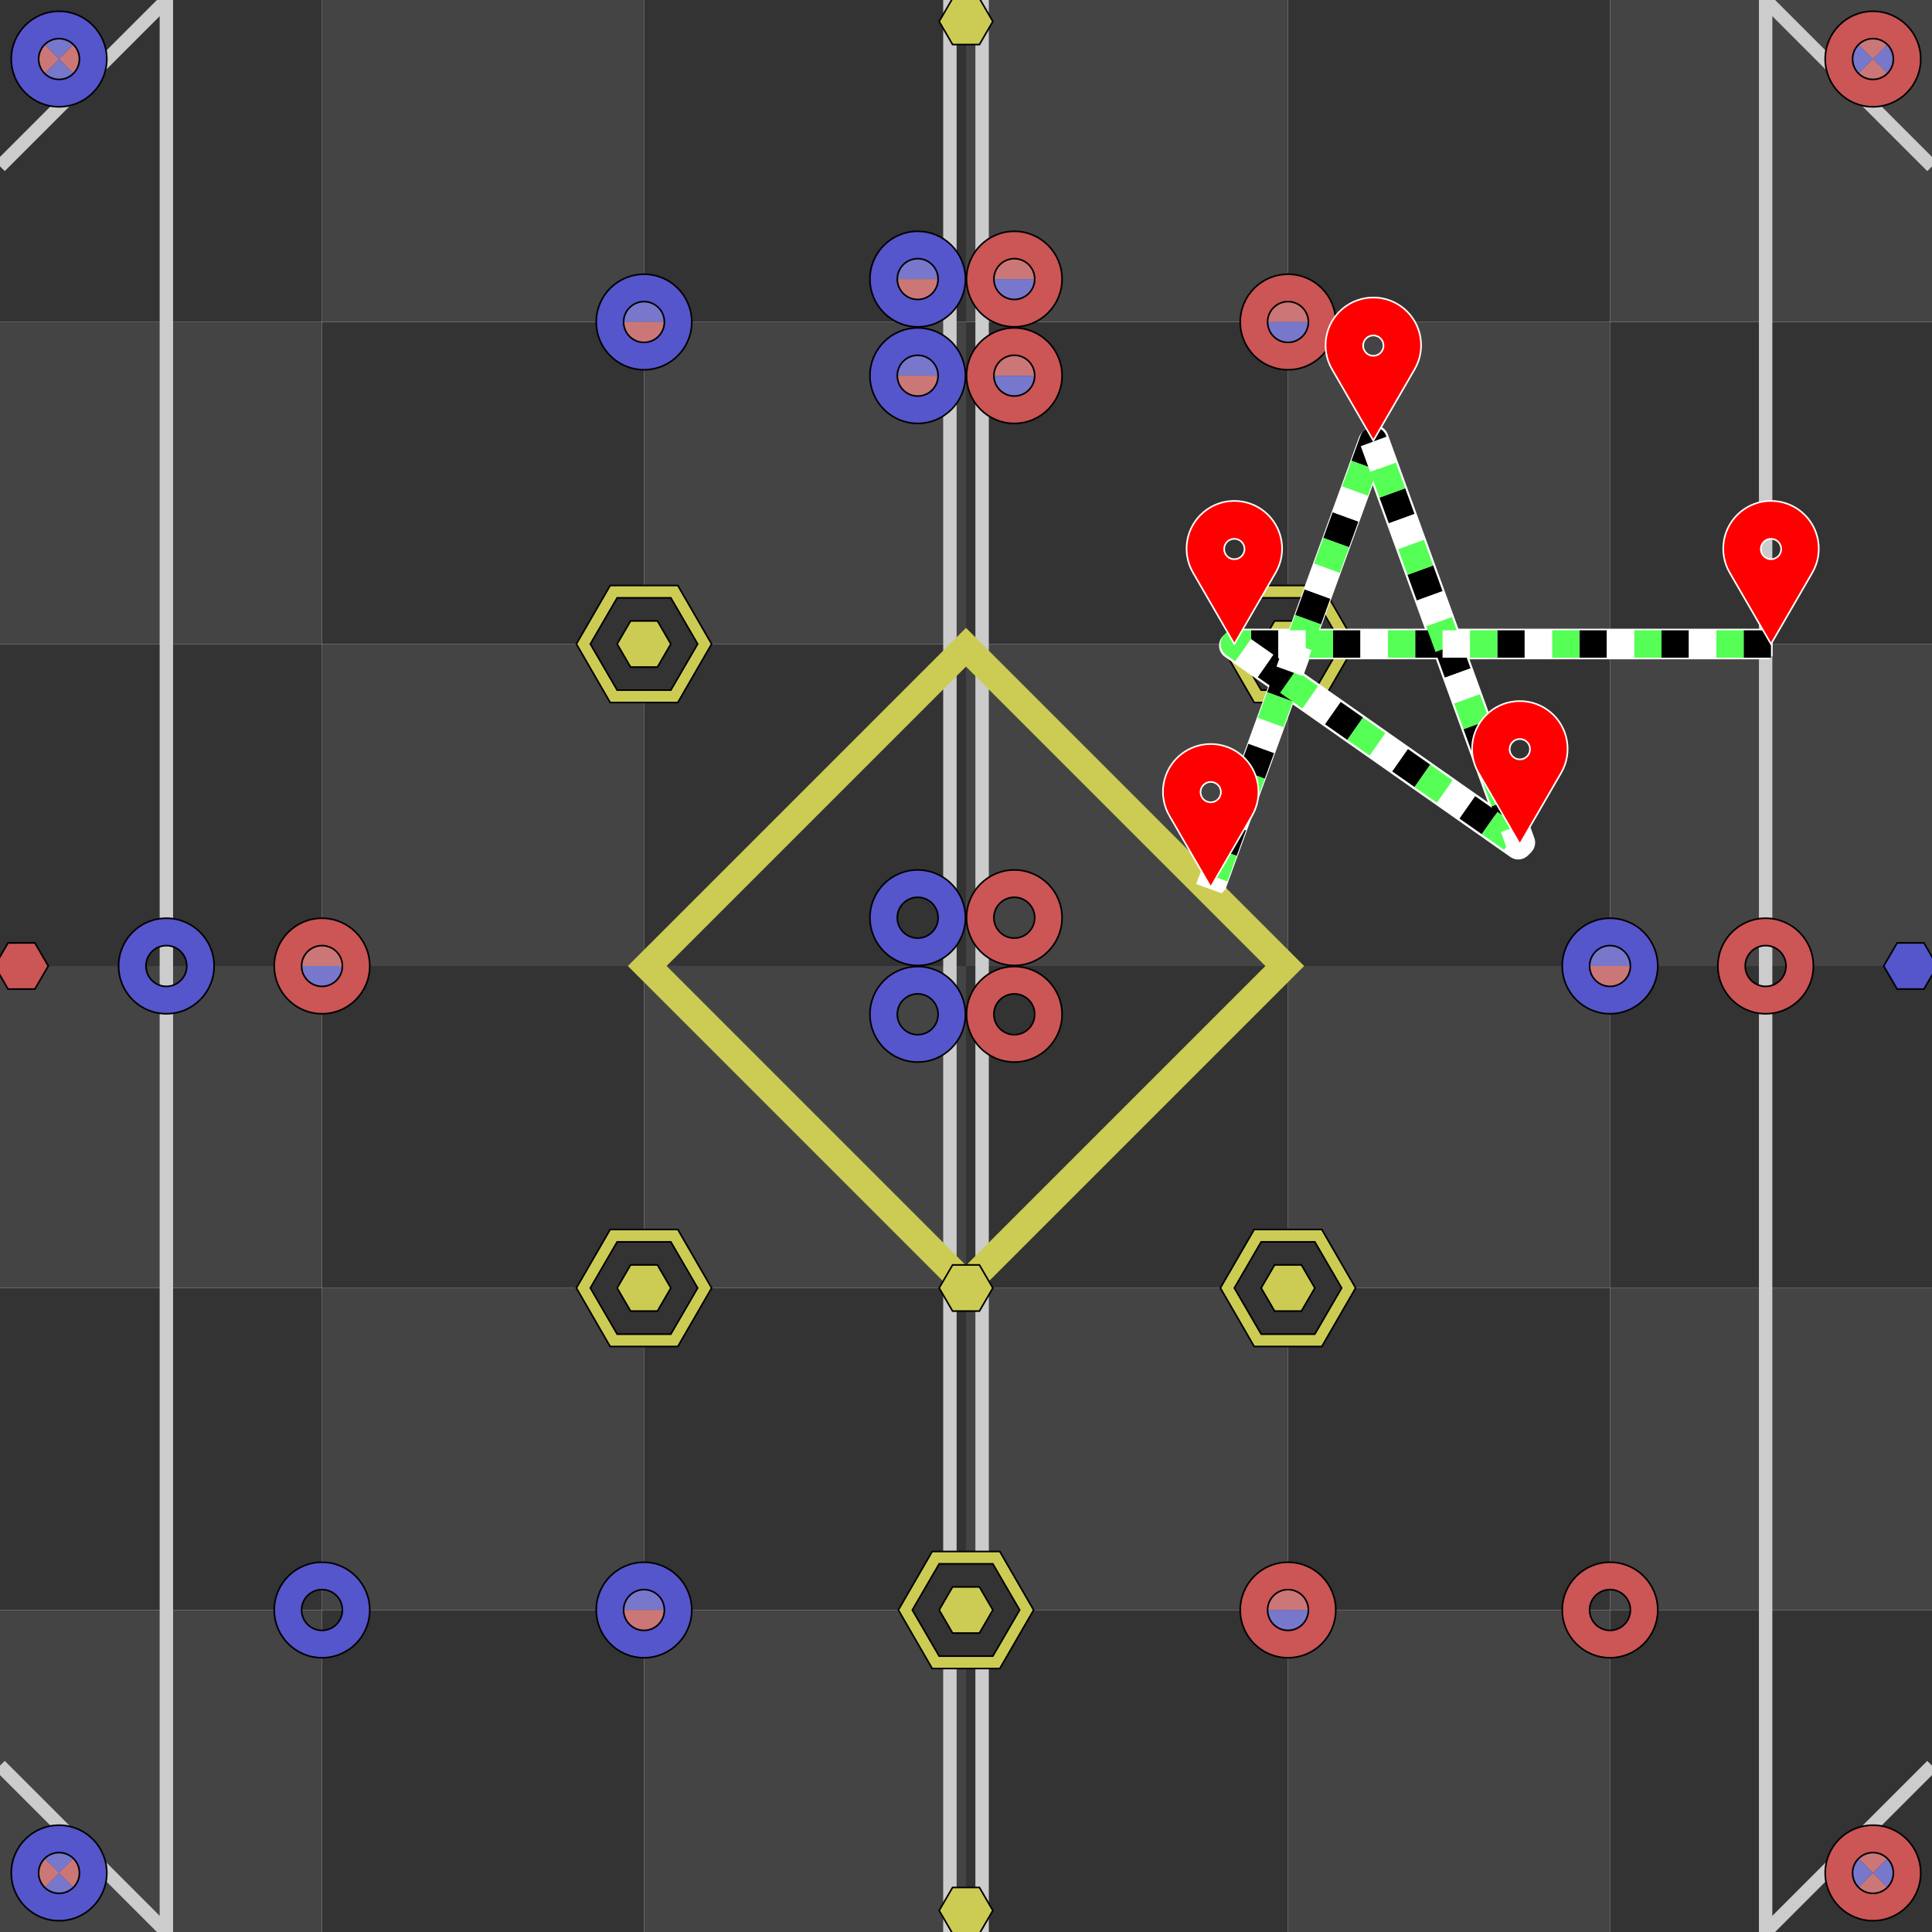
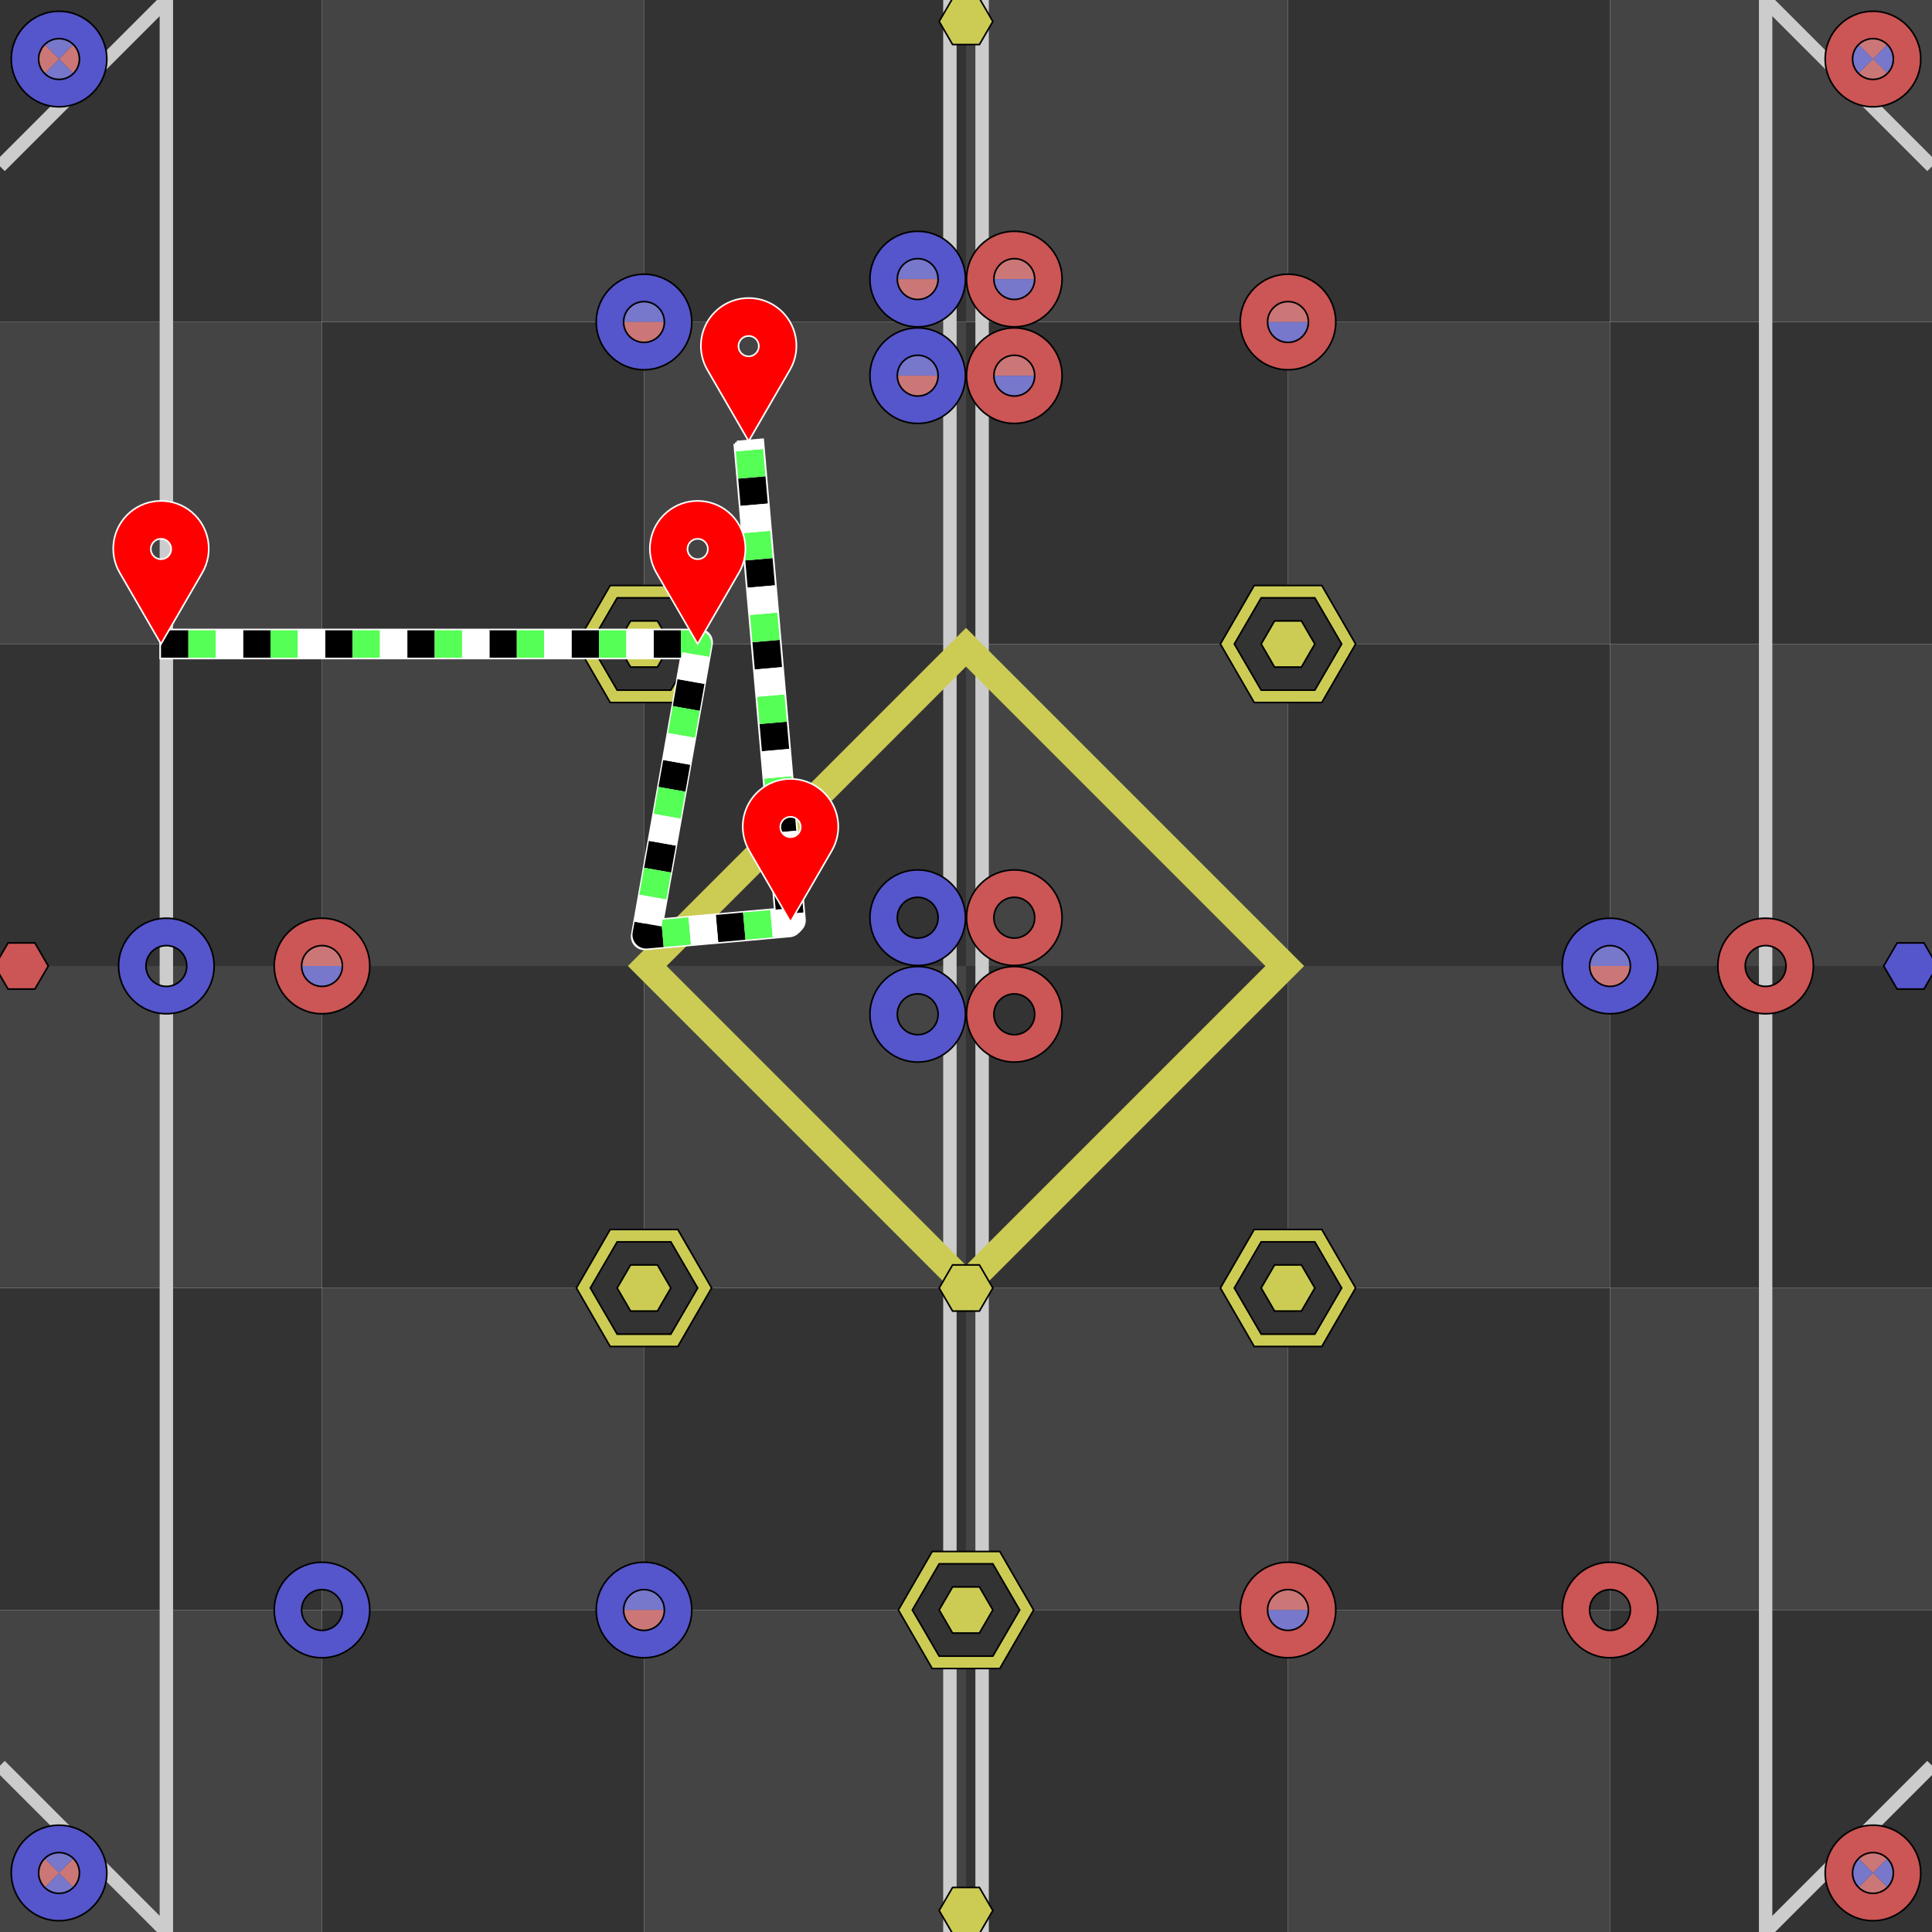
<svg xmlns="http://www.w3.org/2000/svg" version="1.1" width="600" height="600" viewBox="-1800 -1800 3600 3600">
  <g transform="scale(1, -1)">
    <rect x="-1800" y="-1800" width="600" height="600" fill="#444444" />
    <rect x="-1800" y="-1200" width="600" height="600" fill="#333333" />
    <rect x="-1800" y="-600" width="600" height="600" fill="#444444" />
    <rect x="-1800" y="0" width="600" height="600" fill="#333333" />
    <rect x="-1800" y="600" width="600" height="600" fill="#444444" />
    <rect x="-1800" y="1200" width="600" height="600" fill="#333333" />
    <rect x="-1200" y="-1800" width="600" height="600" fill="#333333" />
    <rect x="-1200" y="-1200" width="600" height="600" fill="#444444" />
    <rect x="-1200" y="-600" width="600" height="600" fill="#333333" />
    <rect x="-1200" y="0" width="600" height="600" fill="#444444" />
    <rect x="-1200" y="600" width="600" height="600" fill="#333333" />
    <rect x="-1200" y="1200" width="600" height="600" fill="#444444" />
    <rect x="-600" y="-1800" width="600" height="600" fill="#444444" />
    <rect x="-600" y="-1200" width="600" height="600" fill="#333333" />
    <rect x="-600" y="-600" width="600" height="600" fill="#444444" />
    <rect x="-600" y="0" width="600" height="600" fill="#333333" />
    <rect x="-600" y="600" width="600" height="600" fill="#444444" />
    <rect x="-600" y="1200" width="600" height="600" fill="#333333" />
    <rect x="0" y="-1800" width="600" height="600" fill="#333333" />
    <rect x="0" y="-1200" width="600" height="600" fill="#444444" />
    <rect x="0" y="-600" width="600" height="600" fill="#333333" />
    <rect x="0" y="0" width="600" height="600" fill="#444444" />
    <rect x="0" y="600" width="600" height="600" fill="#333333" />
    <rect x="0" y="1200" width="600" height="600" fill="#444444" />
    <rect x="600" y="-1800" width="600" height="600" fill="#444444" />
    <rect x="600" y="-1200" width="600" height="600" fill="#333333" />
    <rect x="600" y="-600" width="600" height="600" fill="#444444" />
    <rect x="600" y="0" width="600" height="600" fill="#333333" />
    <rect x="600" y="600" width="600" height="600" fill="#444444" />
    <rect x="600" y="1200" width="600" height="600" fill="#333333" />
    <rect x="1200" y="-1800" width="600" height="600" fill="#333333" />
    <rect x="1200" y="-1200" width="600" height="600" fill="#444444" />
    <rect x="1200" y="-600" width="600" height="600" fill="#333333" />
    <rect x="1200" y="0" width="600" height="600" fill="#444444" />
    <rect x="1200" y="600" width="600" height="600" fill="#333333" />
    <rect x="1200" y="1200" width="600" height="600" fill="#444444" />
    <line x1="-1490" y1="-1800" x2="-1490" y2="1800" stroke="#cccccc" stroke-width="25" />
    <line x1="-30" y1="-1800" x2="-30" y2="1800" stroke="#cccccc" stroke-width="25" />
    <line x1="30" y1="-1800" x2="30" y2="1800" stroke="#cccccc" stroke-width="25" />
    <line x1="1490" y1="-1800" x2="1490" y2="1800" stroke="#cccccc" stroke-width="25" />
    <line x1="-1800" y1="-1490" x2="-1490" y2="-1800" stroke="#cccccc" stroke-width="25" />
    <line x1="1800" y1="-1490" x2="1490" y2="-1800" stroke="#cccccc" stroke-width="25" />
    <line x1="-1800" y1="1490" x2="-1490" y2="1800" stroke="#cccccc" stroke-width="25" />
    <line x1="1800" y1="1490" x2="1490" y2="1800" stroke="#cccccc" stroke-width="25" />
    <rect x="-420" y="-420" width="840" height="840" transform="rotate(45)" stroke="#cccc55" fill="none" stroke-width="51" />
    <polygon points="-1710,0 -1735,43 -1785,43 -1810,0 -1785,-43 -1735,-43" fill="#cc5555" stroke="#000000" stroke-width="3" />
    <polygon points="1810,0 1785,43 1735,43 1710,0 1735,-43 1785,-43" fill="#5555cc" stroke="#000000" stroke-width="3" />
    <polygon points="50,1760 25,1803 -25,1803 -50,1760 -25,1717 25,1717" fill="#cccc55" stroke="#000000" stroke-width="3" />
    <polygon points="50,-600 25,-557 -25,-557 -50,-600 -25,-643 25,-643" fill="#cccc55" stroke="#000000" stroke-width="3" />
    <polygon points="50,-1760 25,-1717 -25,-1717 -50,-1760 -25,-1803 25,-1803" fill="#cccc55" stroke="#000000" stroke-width="3" />
    <polygon points="-474,600 -537,709 -663,709 -726,600 -663,491 -537,491" fill="#cccc55" stroke="#000000" stroke-width="3" />
    <polygon points="-500,600 -550,686 -650,686 -700,600 -650,514 -550,514" fill="#333333" stroke="#000000" stroke-width="3" />
    <polygon points="-550,600 -575,643 -625,643 -650,600 -625,557 -575,557" fill="#cccc55" stroke="#000000" stroke-width="3" />
    <polygon points="726,600 663,709 537,709 474,600 537,491 663,491" fill="#cccc55" stroke="#000000" stroke-width="3" />
    <polygon points="700,600 650,686 550,686 500,600 550,514 650,514" fill="#333333" stroke="#000000" stroke-width="3" />
    <polygon points="650,600 625,643 575,643 550,600 575,557 625,557" fill="#cccc55" stroke="#000000" stroke-width="3" />
    <polygon points="-474,-600 -537,-491 -663,-491 -726,-600 -663,-709 -537,-709" fill="#cccc55" stroke="#000000" stroke-width="3" />
    <polygon points="-500,-600 -550,-514 -650,-514 -700,-600 -650,-686 -550,-686" fill="#333333" stroke="#000000" stroke-width="3" />
    <polygon points="-550,-600 -575,-557 -625,-557 -650,-600 -625,-643 -575,-643" fill="#cccc55" stroke="#000000" stroke-width="3" />
    <polygon points="726,-600 663,-491 537,-491 474,-600 537,-709 663,-709" fill="#cccc55" stroke="#000000" stroke-width="3" />
    <polygon points="700,-600 650,-514 550,-514 500,-600 550,-686 650,-686" fill="#333333" stroke="#000000" stroke-width="3" />
    <polygon points="650,-600 625,-557 575,-557 550,-600 575,-643 625,-643" fill="#cccc55" stroke="#000000" stroke-width="3" />
    <polygon points="126,-1200 63,-1091 -63,-1091 -126,-1200 -63,-1309 63,-1309" fill="#cccc55" stroke="#000000" stroke-width="3" />
    <polygon points="100,-1200 50,-1114 -50,-1114 -100,-1200 -50,-1286 50,-1286" fill="#333333" stroke="#000000" stroke-width="3" />
    <polygon points="50,-1200 25,-1157 -25,-1157 -50,-1200 -25,-1243 25,-1243" fill="#cccc55" stroke="#000000" stroke-width="3" />
    <path d="M 1690,1690 l -63,63 a 89,89 0 0,0 126,0 z" fill="#cc7777" />
    <path d="M 1690,1690 l 63,63 a 89,89 0 0,0 0,-126 z" fill="#7777cc" />
    <path d="M 1690,1690 l 63,-63 a 89,89 0 0,0 -126,0 z" fill="#cc7777" />
    <path d="M 1690,1690 l -63,-63 a 89,89 0 0,0 0,126 z" fill="#7777cc" />
    <path d="M 1601,1690 a 89 89 0 0 0 178 0 a 89 89 0 0 0 -178 0 z m 51 0 a 38 38 0 0 0 76 0 a 38 38 0 0 0 -76 0 z" fill="#cc5555" stroke="#000000" stroke-width="3" fill-rule="evenodd" />
    <path d="M 1690,-1690 l -63,63 a 89,89 0 0,0 126,0 z" fill="#cc7777" />
    <path d="M 1690,-1690 l 63,63 a 89,89 0 0,0 0,-126 z" fill="#7777cc" />
    <path d="M 1690,-1690 l 63,-63 a 89,89 0 0,0 -126,0 z" fill="#cc7777" />
    <path d="M 1690,-1690 l -63,-63 a 89,89 0 0,0 0,126 z" fill="#7777cc" />
    <path d="M 1601,-1690 a 89 89 0 0 0 178 0 a 89 89 0 0 0 -178 0 z m 51 0 a 38 38 0 0 0 76 0 a 38 38 0 0 0 -76 0 z" fill="#cc5555" stroke="#000000" stroke-width="3" fill-rule="evenodd" />
    <path d="M -1690,1690 l -63,63 a 89,89 0 0,0 126,0 z" fill="#7777cc" />
    <path d="M -1690,1690 l 63,63 a 89,89 0 0,0 0,-126 z" fill="#cc7777" />
    <path d="M -1690,1690 l 63,-63 a 89,89 0 0,0 -126,0 z" fill="#7777cc" />
    <path d="M -1690,1690 l -63,-63 a 89,89 0 0,0 0,126 z" fill="#cc7777" />
    <path d="M -1779,1690 a 89 89 0 0 0 178 0 a 89 89 0 0 0 -178 0 z m 51 0 a 38 38 0 0 0 76 0 a 38 38 0 0 0 -76 0 z" fill="#5555cc" stroke="#000000" stroke-width="3" fill-rule="evenodd" />
    <path d="M -1690,-1690 l -63,63 a 89,89 0 0,0 126,0 z" fill="#7777cc" />
    <path d="M -1690,-1690 l 63,63 a 89,89 0 0,0 0,-126 z" fill="#cc7777" />
    <path d="M -1690,-1690 l 63,-63 a 89,89 0 0,0 -126,0 z" fill="#7777cc" />
    <path d="M -1690,-1690 l -63,-63 a 89,89 0 0,0 0,126 z" fill="#cc7777" />
    <path d="M -1779,-1690 a 89 89 0 0 0 178 0 a 89 89 0 0 0 -178 0 z m 51 0 a 38 38 0 0 0 76 0 a 38 38 0 0 0 -76 0 z" fill="#5555cc" stroke="#000000" stroke-width="3" fill-rule="evenodd" />
    <path d="M 1,1280 a 89,89 0 1,0 178,0" fill="#cc7777" />
    <path d="M 1,1280 a 89,89 0 1,1 178,0" fill="#7777cc" />
    <path d="M 1,1280 a 89 89 0 0 0 178 0 a 89 89 0 0 0 -178 0 z m 51 0 a 38 38 0 0 0 76 0 a 38 38 0 0 0 -76 0 z" fill="#cc5555" stroke="#000000" stroke-width="3" fill-rule="evenodd" />
    <path d="M 511,1200 a 89,89 0 1,0 178,0" fill="#cc7777" />
    <path d="M 511,1200 a 89,89 0 1,1 178,0" fill="#7777cc" />
    <path d="M 511,1200 a 89 89 0 0 0 178 0 a 89 89 0 0 0 -178 0 z m 51 0 a 38 38 0 0 0 76 0 a 38 38 0 0 0 -76 0 z" fill="#cc5555" stroke="#000000" stroke-width="3" fill-rule="evenodd" />
    <path d="M 1,1100 a 89,89 0 1,0 178,0" fill="#cc7777" />
    <path d="M 1,1100 a 89,89 0 1,1 178,0" fill="#7777cc" />
    <path d="M 1,1100 a 89 89 0 0 0 178 0 a 89 89 0 0 0 -178 0 z m 51 0 a 38 38 0 0 0 76 0 a 38 38 0 0 0 -76 0 z" fill="#cc5555" stroke="#000000" stroke-width="3" fill-rule="evenodd" />
    <path d="M -1289,0 a 89,89 0 1,0 178,0" fill="#cc7777" />
    <path d="M -1289,0 a 89,89 0 1,1 178,0" fill="#7777cc" />
    <path d="M -1289,0 a 89 89 0 0 0 178 0 a 89 89 0 0 0 -178 0 z m 51 0 a 38 38 0 0 0 76 0 a 38 38 0 0 0 -76 0 z" fill="#cc5555" stroke="#000000" stroke-width="3" fill-rule="evenodd" />
    <path d="M 511,-1200 a 89,89 0 1,0 178,0" fill="#cc7777" />
    <path d="M 511,-1200 a 89,89 0 1,1 178,0" fill="#7777cc" />
    <path d="M 511,-1200 a 89 89 0 0 0 178 0 a 89 89 0 0 0 -178 0 z m 51 0 a 38 38 0 0 0 76 0 a 38 38 0 0 0 -76 0 z" fill="#cc5555" stroke="#000000" stroke-width="3" fill-rule="evenodd" />
    <path d="M -179,1280 a 89,89 0 1,0 178,0" fill="#7777cc" />
    <path d="M -179,1280 a 89,89 0 1,1 178,0" fill="#cc7777" />
    <path d="M -179,1280 a 89 89 0 0 0 178 0 a 89 89 0 0 0 -178 0 z m 51 0 a 38 38 0 0 0 76 0 a 38 38 0 0 0 -76 0 z" fill="#5555cc" stroke="#000000" stroke-width="3" fill-rule="evenodd" />
    <path d="M -689,1200 a 89,89 0 1,0 178,0" fill="#7777cc" />
    <path d="M -689,1200 a 89,89 0 1,1 178,0" fill="#cc7777" />
    <path d="M -689,1200 a 89 89 0 0 0 178 0 a 89 89 0 0 0 -178 0 z m 51 0 a 38 38 0 0 0 76 0 a 38 38 0 0 0 -76 0 z" fill="#5555cc" stroke="#000000" stroke-width="3" fill-rule="evenodd" />
    <path d="M -179,1100 a 89,89 0 1,0 178,0" fill="#7777cc" />
    <path d="M -179,1100 a 89,89 0 1,1 178,0" fill="#cc7777" />
    <path d="M -179,1100 a 89 89 0 0 0 178 0 a 89 89 0 0 0 -178 0 z m 51 0 a 38 38 0 0 0 76 0 a 38 38 0 0 0 -76 0 z" fill="#5555cc" stroke="#000000" stroke-width="3" fill-rule="evenodd" />
    <path d="M 1111,0 a 89,89 0 1,0 178,0" fill="#7777cc" />
    <path d="M 1111,0 a 89,89 0 1,1 178,0" fill="#cc7777" />
    <path d="M 1111,0 a 89 89 0 0 0 178 0 a 89 89 0 0 0 -178 0 z m 51 0 a 38 38 0 0 0 76 0 a 38 38 0 0 0 -76 0 z" fill="#5555cc" stroke="#000000" stroke-width="3" fill-rule="evenodd" />
    <path d="M -689,-1200 a 89,89 0 1,0 178,0" fill="#7777cc" />
    <path d="M -689,-1200 a 89,89 0 1,1 178,0" fill="#cc7777" />
    <path d="M -689,-1200 a 89 89 0 0 0 178 0 a 89 89 0 0 0 -178 0 z m 51 0 a 38 38 0 0 0 76 0 a 38 38 0 0 0 -76 0 z" fill="#5555cc" stroke="#000000" stroke-width="3" fill-rule="evenodd" />
    <path d="M 1,90 a 89 89 0 0 0 178 0 a 89 89 0 0 0 -178 0 z m 51 0 a 38 38 0 0 0 76 0 a 38 38 0 0 0 -76 0 z" fill="#cc5555" stroke="#000000" stroke-width="3" fill-rule="evenodd" />
    <path d="M 1401,0 a 89 89 0 0 0 178 0 a 89 89 0 0 0 -178 0 z m 51 0 a 38 38 0 0 0 76 0 a 38 38 0 0 0 -76 0 z" fill="#cc5555" stroke="#000000" stroke-width="3" fill-rule="evenodd" />
    <path d="M 1,-90 a 89 89 0 0 0 178 0 a 89 89 0 0 0 -178 0 z m 51 0 a 38 38 0 0 0 76 0 a 38 38 0 0 0 -76 0 z" fill="#cc5555" stroke="#000000" stroke-width="3" fill-rule="evenodd" />
    <path d="M 1111,-1200 a 89 89 0 0 0 178 0 a 89 89 0 0 0 -178 0 z m 51 0 a 38 38 0 0 0 76 0 a 38 38 0 0 0 -76 0 z" fill="#cc5555" stroke="#000000" stroke-width="3" fill-rule="evenodd" />
    <path d="M -179,90 a 89 89 0 0 0 178 0 a 89 89 0 0 0 -178 0 z m 51 0 a 38 38 0 0 0 76 0 a 38 38 0 0 0 -76 0 z" fill="#5555cc" stroke="#000000" stroke-width="3" fill-rule="evenodd" />
    <path d="M -1579,0 a 89 89 0 0 0 178 0 a 89 89 0 0 0 -178 0 z m 51 0 a 38 38 0 0 0 76 0 a 38 38 0 0 0 -76 0 z" fill="#5555cc" stroke="#000000" stroke-width="3" fill-rule="evenodd" />
    <path d="M -179,-90 a 89 89 0 0 0 178 0 a 89 89 0 0 0 -178 0 z m 51 0 a 38 38 0 0 0 76 0 a 38 38 0 0 0 -76 0 z" fill="#5555cc" stroke="#000000" stroke-width="3" fill-rule="evenodd" />
    <path d="M -1289,-1200 a 89 89 0 0 0 178 0 a 89 89 0 0 0 -178 0 z m 51 0 a 38 38 0 0 0 76 0 a 38 38 0 0 0 -76 0 z" fill="#5555cc" stroke="#000000" stroke-width="3" fill-rule="evenodd" />
-     <polyline points="1503,603 503,603 1035,230 762,982 459,150" fill="none" stroke="#ffffff" stroke-width="51" stroke-linejoin="round" />
-     <polyline points="1497,597 497,597 1029,224 756,976 453,144" fill="none" stroke="#ffffff" stroke-width="51" stroke-linejoin="round" />
-     <polyline points="1500,600 500,600 1032,227 759,979 456,147" fill="none" stroke="#000000" stroke-width="51" stroke-dasharray="51,102" stroke-linejoin="round" />
-     <polyline points="1500,600 500,600 1032,227 759,979 456,147" fill="none" stroke="#55ff55" stroke-width="51" stroke-dasharray="51,102" stroke-dashoffset="102" stroke-linejoin="round" />
-     <polyline points="1500,600 500,600 1032,227 759,979 456,147" fill="none" stroke="#ffffff" stroke-width="51" stroke-dasharray="51,102" stroke-dashoffset="51" stroke-linejoin="round" />
-     <path d="M 1500,600 l -77 133 a 89 89 0 1 0 154 0 z m -19 177 a 19 19 0 0 0 38 0 a 19 19 0 0 0 -38 0 z" fill="#ff0000" stroke="#ffffff" stroke-width="3" fill-rule="evenodd" />
-     <path d="M 500,600 l -77 133 a 89 89 0 1 0 154 0 z m -19 177 a 19 19 0 0 0 38 0 a 19 19 0 0 0 -38 0 z" fill="#ff0000" stroke="#ffffff" stroke-width="3" fill-rule="evenodd" />
-     <path d="M 1032,227 l -77 133 a 89 89 0 1 0 154 0 z m -19 177 a 19 19 0 0 0 38 0 a 19 19 0 0 0 -38 0 z" fill="#ff0000" stroke="#ffffff" stroke-width="3" fill-rule="evenodd" />
-     <path d="M 759,979 l -77 133 a 89 89 0 1 0 154 0 z m -19 177 a 19 19 0 0 0 38 0 a 19 19 0 0 0 -38 0 z" fill="#ff0000" stroke="#ffffff" stroke-width="3" fill-rule="evenodd" />
-     <path d="M 456,147 l -77 133 a 89 89 0 1 0 154 0 z m -19 177 a 19 19 0 0 0 38 0 a 19 19 0 0 0 -38 0 z" fill="#ff0000" stroke="#ffffff" stroke-width="3" fill-rule="evenodd" />
+     <polyline points="-1497,603 -497,603 -593,61 -324,85 -402,981" fill="none" stroke="#ffffff" stroke-width="51" stroke-linejoin="round" />
+     <polyline points="-1503,597 -503,597 -599,55 -330,79 -408,975" fill="none" stroke="#ffffff" stroke-width="51" stroke-linejoin="round" />
+     <polyline points="-1500,600 -500,600 -596,58 -327,82 -405,978" fill="none" stroke="#000000" stroke-width="51" stroke-dasharray="51,102" stroke-linejoin="round" />
+     <polyline points="-1500,600 -500,600 -596,58 -327,82 -405,978" fill="none" stroke="#55ff55" stroke-width="51" stroke-dasharray="51,102" stroke-dashoffset="102" stroke-linejoin="round" />
+     <polyline points="-1500,600 -500,600 -596,58 -327,82 -405,978" fill="none" stroke="#ffffff" stroke-width="51" stroke-dasharray="51,102" stroke-dashoffset="51" stroke-linejoin="round" />
+     <path d="M -1500,600 l -77 133 a 89 89 0 1 0 154 0 z m -19 177 a 19 19 0 0 0 38 0 a 19 19 0 0 0 -38 0 z" fill="#ff0000" stroke="#ffffff" stroke-width="3" fill-rule="evenodd" />
+     <path d="M -500,600 l -77 133 a 89 89 0 1 0 154 0 z m -19 177 a 19 19 0 0 0 38 0 a 19 19 0 0 0 -38 0 z" fill="#ff0000" stroke="#ffffff" stroke-width="3" fill-rule="evenodd" />
+     <path d="M -327,82 l -77 133 a 89 89 0 1 0 154 0 z m -19 177 a 19 19 0 0 0 38 0 a 19 19 0 0 0 -38 0 z" fill="#ff0000" stroke="#ffffff" stroke-width="3" fill-rule="evenodd" />
+     <path d="M -405,978 l -77 133 a 89 89 0 1 0 154 0 z m -19 177 a 19 19 0 0 0 38 0 a 19 19 0 0 0 -38 0 z" fill="#ff0000" stroke="#ffffff" stroke-width="3" fill-rule="evenodd" />
  </g>
</svg>
